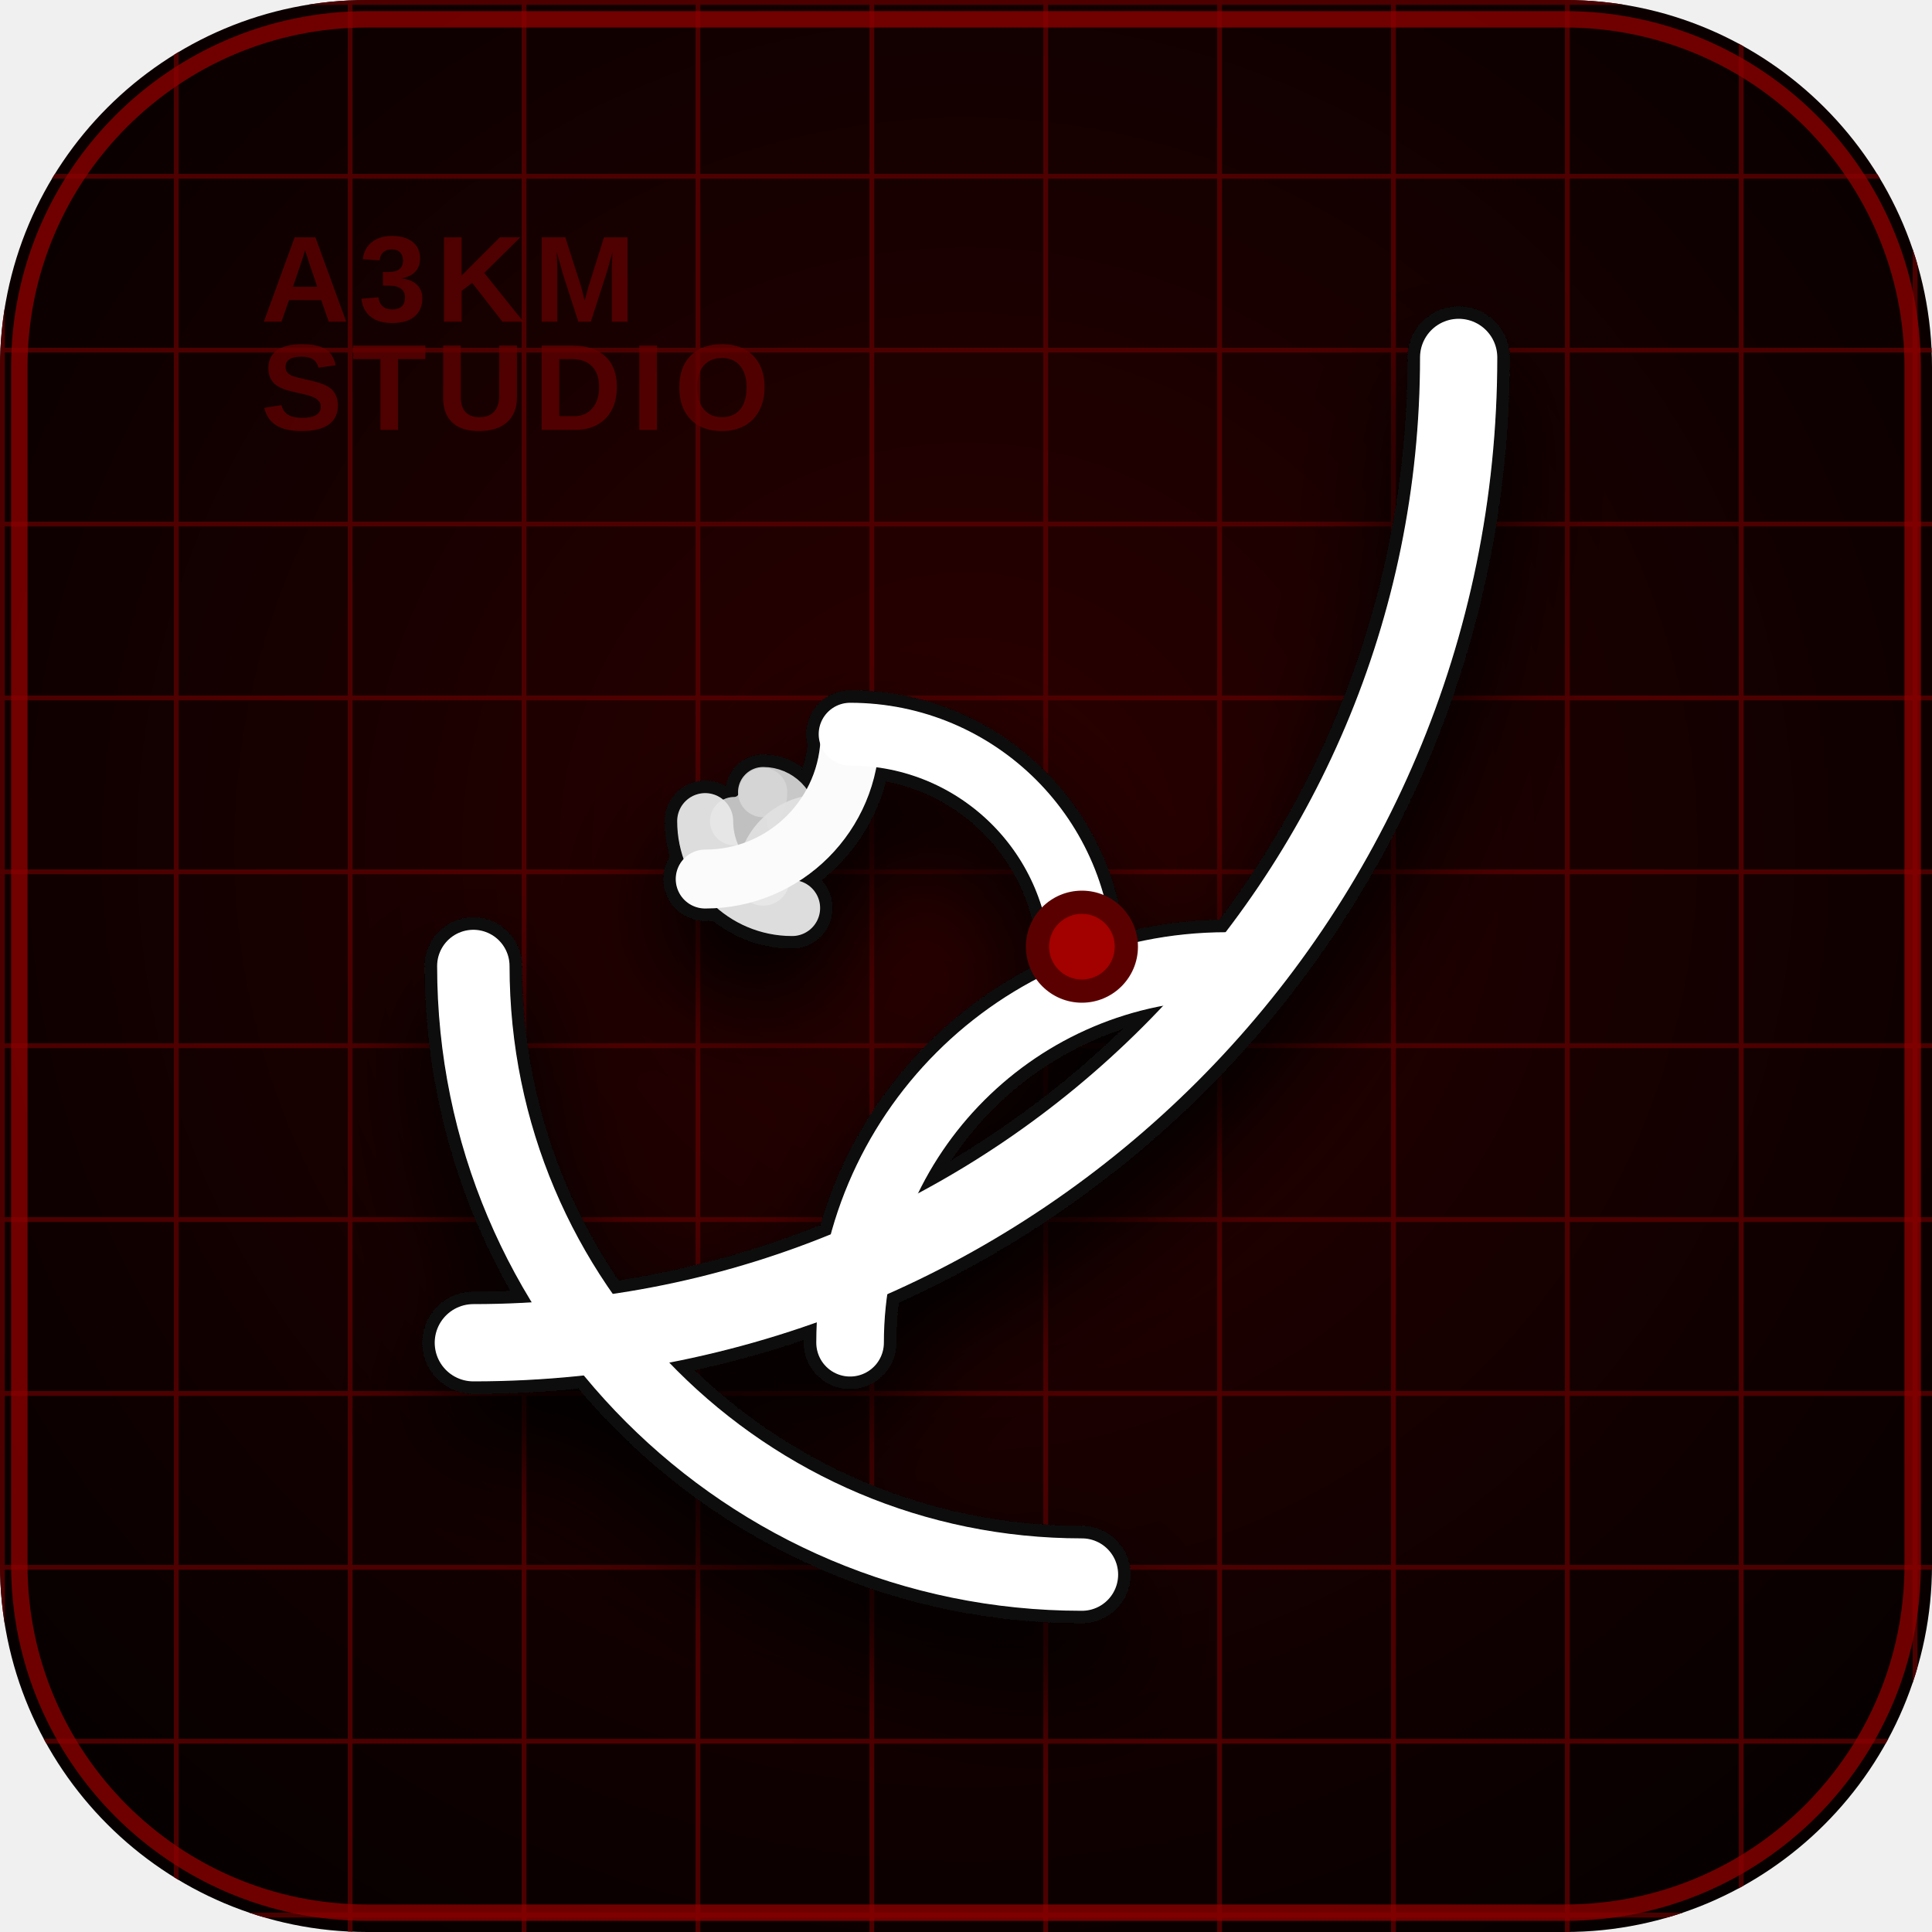
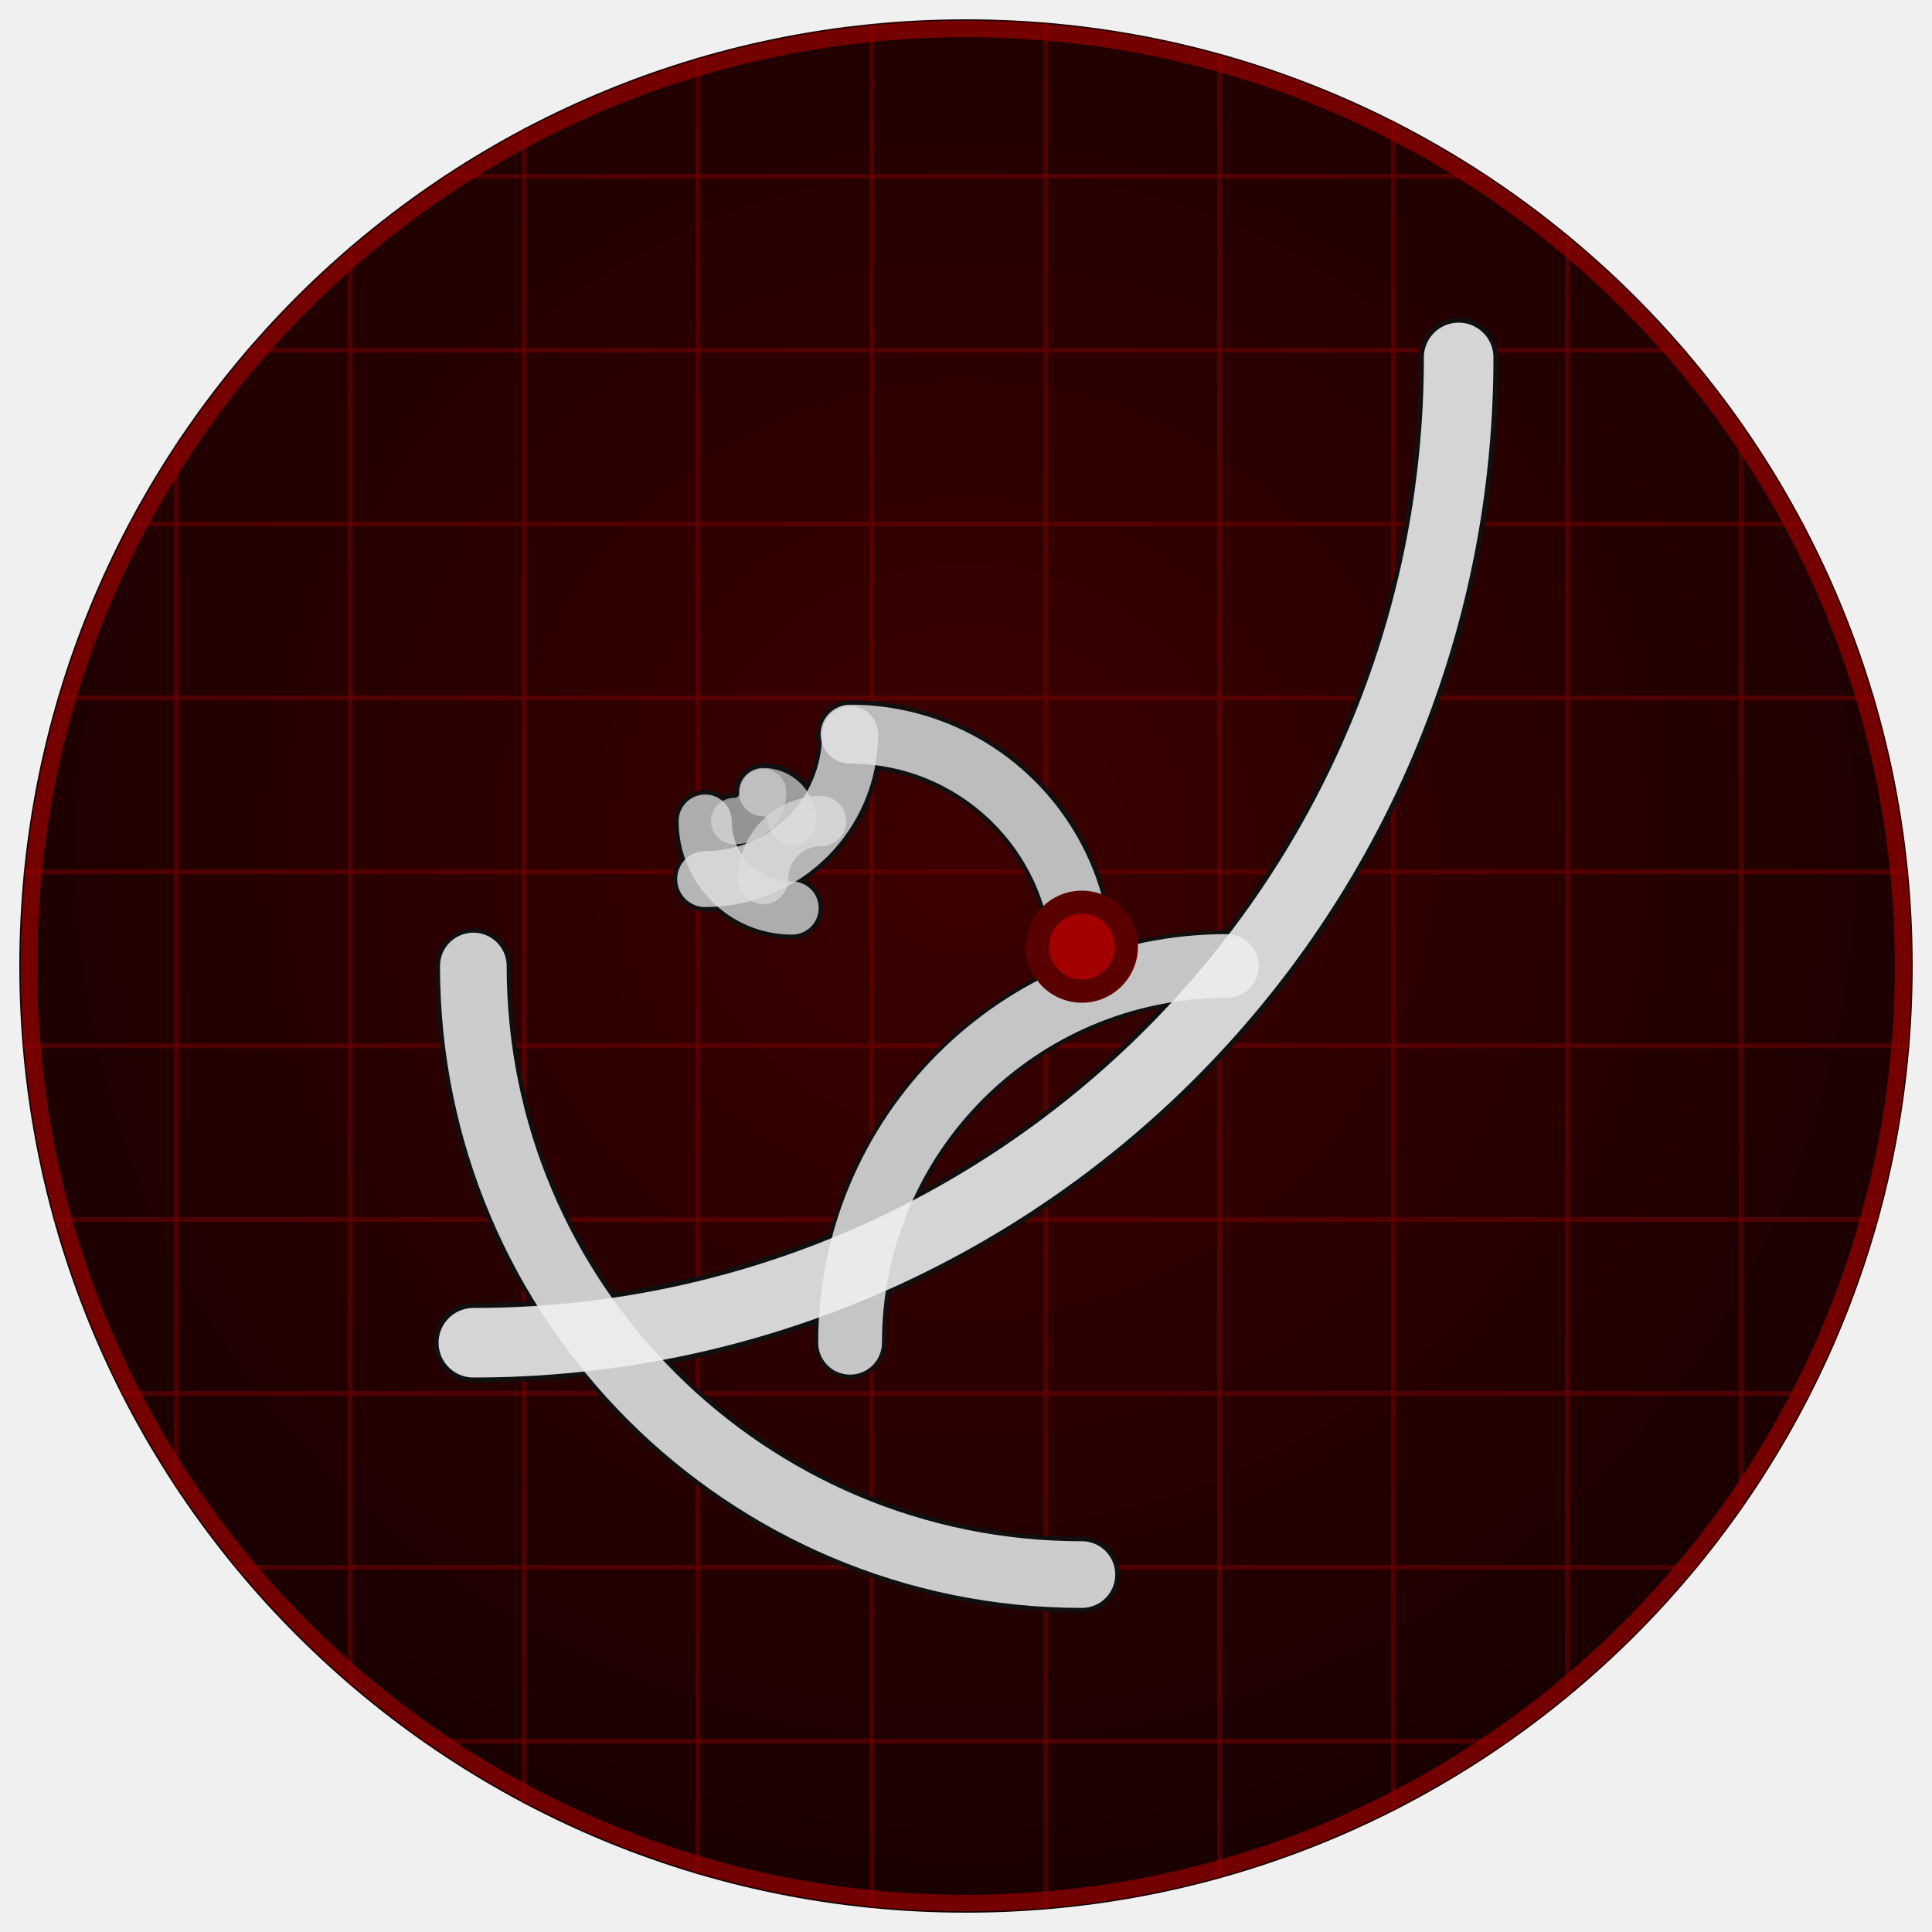
<svg xmlns="http://www.w3.org/2000/svg" viewBox="0 0 200 200" width="200" height="200">
  <defs>
    <radialGradient id="bgGrad" cx="50%" cy="44%" r="70%">
-       <stop offset="0%" stop-color="#2C0000" />
-       <stop offset="62%" stop-color="#120000" />
-       <stop offset="100%" stop-color="#040000" />
+       <stop offset="0%" stop-color="#3D0000" />
+       <stop offset="62%" stop-color="#210000" />
+       <stop offset="100%" stop-color="#100000" />
    </radialGradient>
    <pattern id="grid" width="18" height="18" patternUnits="userSpaceOnUse">
-       <line x1="0" y1="0" x2="0" y2="18" stroke="#520000" stroke-opacity="0.92" stroke-width="1" />
-       <line x1="0" y1="0" x2="18" y2="0" stroke="#520000" stroke-opacity="0.92" stroke-width="1" />
+       <line x1="0" y1="0" x2="0" y2="18" stroke="#6A0000" stroke-opacity="0.62" stroke-width="1" />
+       <line x1="0" y1="0" x2="18" y2="0" stroke="#6A0000" stroke-opacity="0.62" stroke-width="1" />
    </pattern>
    <clipPath id="roundedClip">
-       <rect width="200" height="200" rx="38" ry="38" />
+       <circle cx="100" cy="100" r="98" />
    </clipPath>
-     <filter id="spiralPop" x="-60%" y="-60%" width="240%" height="240%">
-       <feOffset in="SourceAlpha" dx="0" dy="6" result="off" />
-       <feGaussianBlur in="off" stdDeviation="5.4" result="shadowBlur" />
-       <feFlood flood-color="#000000" flood-opacity="0.98" result="shadowColor" />
-       <feComposite in="shadowColor" in2="shadowBlur" operator="in" result="shadow" />
-       <feMerge>
-         <feMergeNode in="shadow" />
-         <feMergeNode in="SourceGraphic" />
-       </feMerge>
-     </filter>
  </defs>
  <g clip-path="url(#roundedClip)">
    <rect width="200" height="200" fill="url(#bgGrad)" />
    <rect width="200" height="200" fill="url(#grid)" />
-     <text x="27" y="33.3" fill="#660000" fill-opacity="0.72" font-size="12.7" font-weight="700" font-family="Arial, sans-serif" letter-spacing="0.94">
-       <tspan x="27" dy="0">A3KM</tspan>
-       <tspan x="27" dy="11.2">STUDIO</tspan>
-     </text>
-     <rect x="2" y="2" width="196" height="196" rx="36" ry="36" fill="none" stroke="#8F0000" stroke-width="1.7" stroke-opacity="0.76" />
-     <g transform="translate(11,-6)" filter="url(#spiralPop)">
-       <path d="M65,91.0 A3.0,3.0 0 0,0 68.0,88" fill="none" stroke="#070707" stroke-width="7.6" stroke-linecap="round" />
-       <path d="M68.0,88 A3.0,3.0 0 0,1 71.0,91.0" fill="none" stroke="#070707" stroke-width="7.8" stroke-linecap="round" />
-       <path d="M74.0,91.0 A6.0,6.0 0 0,0 68.0,97.0" fill="none" stroke="#070707" stroke-width="8.1" stroke-linecap="round" />
-       <path d="M71.0,100.0 A9.0,9.0 0 0,1 62.0,91.0" fill="none" stroke="#070707" stroke-width="8.4" stroke-linecap="round" />
-       <path d="M62.0,97.0 A15.0,15.0 0 0,0 77.0,82.0" fill="none" stroke="#070707" stroke-width="8.7" stroke-linecap="round" />
-       <path d="M77.0,82.0 A24.0,24.0 0 0,1 101.0,106.0" fill="none" stroke="#070707" stroke-width="9.1" stroke-linecap="round" />
-       <path d="M116.0,106.0 A39.0,39.0 0 0,0 77.0,145.0" fill="none" stroke="#070707" stroke-width="9.6" stroke-linecap="round" />
-       <path d="M101.0,169.0 A63.0,63.0 0 0,1 38.0,106.0" fill="none" stroke="#070707" stroke-width="10.1" stroke-linecap="round" />
-       <path d="M38.0,145.0 A102.0,102.0 0 0,0 140.0,43.0" fill="none" stroke="#070707" stroke-width="10.6" stroke-linecap="round" />
-       <path d="M65,91.0 A3.0,3.0 0 0,0 68.0,88" fill="none" stroke="#CFCFCF" stroke-opacity="0.92" stroke-width="5.0" stroke-linecap="round" />
-       <path d="M68.0,88 A3.0,3.0 0 0,1 71.0,91.0" fill="none" stroke="#D7D7D7" stroke-opacity="0.93" stroke-width="5.2" stroke-linecap="round" />
-       <path d="M74.0,91.0 A6.0,6.0 0 0,0 68.0,97.0" fill="none" stroke="#E0E0E0" stroke-opacity="0.94" stroke-width="5.5" stroke-linecap="round" />
-       <path d="M71.0,100.0 A9.0,9.0 0 0,1 62.0,91.0" fill="none" stroke="#E8E8E8" stroke-opacity="0.95" stroke-width="5.8" stroke-linecap="round" />
-       <path d="M62.0,97.0 A15.0,15.0 0 0,0 77.0,82.0" fill="none" stroke="#FBFBFB" stroke-width="6.1" stroke-linecap="round" />
-       <path d="M77.0,82.0 A24.0,24.0 0 0,1 101.0,106.0" fill="none" stroke="#FFFFFF" stroke-width="6.5" stroke-linecap="round" />
-       <path d="M116.0,106.0 A39.0,39.0 0 0,0 77.0,145.0" fill="none" stroke="#FFFFFF" stroke-width="7.0" stroke-linecap="round" />
-       <path d="M101.0,169.0 A63.0,63.0 0 0,1 38.0,106.0" fill="none" stroke="#FFFFFF" stroke-width="7.5" stroke-linecap="round" />
-       <path d="M38.0,145.0 A102.0,102.0 0 0,0 140.0,43.0" fill="none" stroke="#FFFFFF" stroke-width="8.0" stroke-linecap="round" />
+     <circle cx="100" cy="100" r="97" fill="none" stroke="#8F0000" stroke-width="1.7" stroke-opacity="0.76" />
+     <g transform="translate(11,-6)">
+       <path d="M65,91.0 A3.0,3.0 0 0,0 68.0,88" fill="none" stroke="#101010" stroke-width="5.8" stroke-linecap="round" />
+       <path d="M68.0,88 A3.0,3.0 0 0,1 71.0,91.0" fill="none" stroke="#101010" stroke-width="6.0" stroke-linecap="round" />
+       <path d="M74.0,91.0 A6.0,6.0 0 0,0 68.0,97.0" fill="none" stroke="#101010" stroke-width="6.2" stroke-linecap="round" />
+       <path d="M71.0,100.0 A9.0,9.0 0 0,1 62.0,91.0" fill="none" stroke="#101010" stroke-width="6.4" stroke-linecap="round" />
+       <path d="M62.0,97.0 A15.0,15.0 0 0,0 77.0,82.0" fill="none" stroke="#101010" stroke-width="6.7" stroke-linecap="round" />
+       <path d="M77.0,82.0 A24.0,24.0 0 0,1 101.0,106.0" fill="none" stroke="#101010" stroke-width="7.0" stroke-linecap="round" />
+       <path d="M116.0,106.0 A39.0,39.0 0 0,0 77.0,145.0" fill="none" stroke="#101010" stroke-width="7.4" stroke-linecap="round" />
+       <path d="M101.0,169.0 A63.0,63.0 0 0,1 38.0,106.0" fill="none" stroke="#101010" stroke-width="7.8" stroke-linecap="round" />
+       <path d="M38.0,145.0 A102.0,102.0 0 0,0 140.0,43.0" fill="none" stroke="#101010" stroke-width="8.2" stroke-linecap="round" />
+       <path d="M65,91.0 A3.0,3.0 0 0,0 68.0,88" fill="none" stroke="#C8C8C8" stroke-opacity="0.72" stroke-width="4.8" stroke-linecap="round" />
+       <path d="M68.0,88 A3.0,3.0 0 0,1 71.0,91.0" fill="none" stroke="#CECECE" stroke-opacity="0.74" stroke-width="5.0" stroke-linecap="round" />
+       <path d="M74.0,91.0 A6.0,6.0 0 0,0 68.0,97.0" fill="none" stroke="#D4D4D4" stroke-opacity="0.76" stroke-width="5.2" stroke-linecap="round" />
+       <path d="M71.0,100.0 A9.0,9.0 0 0,1 62.0,91.0" fill="none" stroke="#D9D9D9" stroke-opacity="0.78" stroke-width="5.5" stroke-linecap="round" />
+       <path d="M62.0,97.0 A15.0,15.0 0 0,0 77.0,82.0" fill="none" stroke="#DEDEDE" stroke-opacity="0.8" stroke-width="5.8" stroke-linecap="round" />
+       <path d="M77.0,82.0 A24.0,24.0 0 0,1 101.0,106.0" fill="none" stroke="#E3E3E3" stroke-opacity="0.82" stroke-width="6.1" stroke-linecap="round" />
+       <path d="M116.0,106.0 A39.0,39.0 0 0,0 77.0,145.0" fill="none" stroke="#E7E7E7" stroke-opacity="0.84" stroke-width="6.6" stroke-linecap="round" />
+       <path d="M101.0,169.0 A63.0,63.0 0 0,1 38.0,106.0" fill="none" stroke="#EBEBEB" stroke-opacity="0.86" stroke-width="6.9" stroke-linecap="round" />
+       <path d="M38.0,145.0 A102.0,102.0 0 0,0 140.0,43.0" fill="none" stroke="#EFEFEF" stroke-opacity="0.88" stroke-width="7.2" stroke-linecap="round" />
    </g>
    <circle cx="112" cy="98" r="5.8" fill="#5B0000" />
    <circle cx="112" cy="98" r="3.4" fill="#A30000" />
  </g>
</svg>
